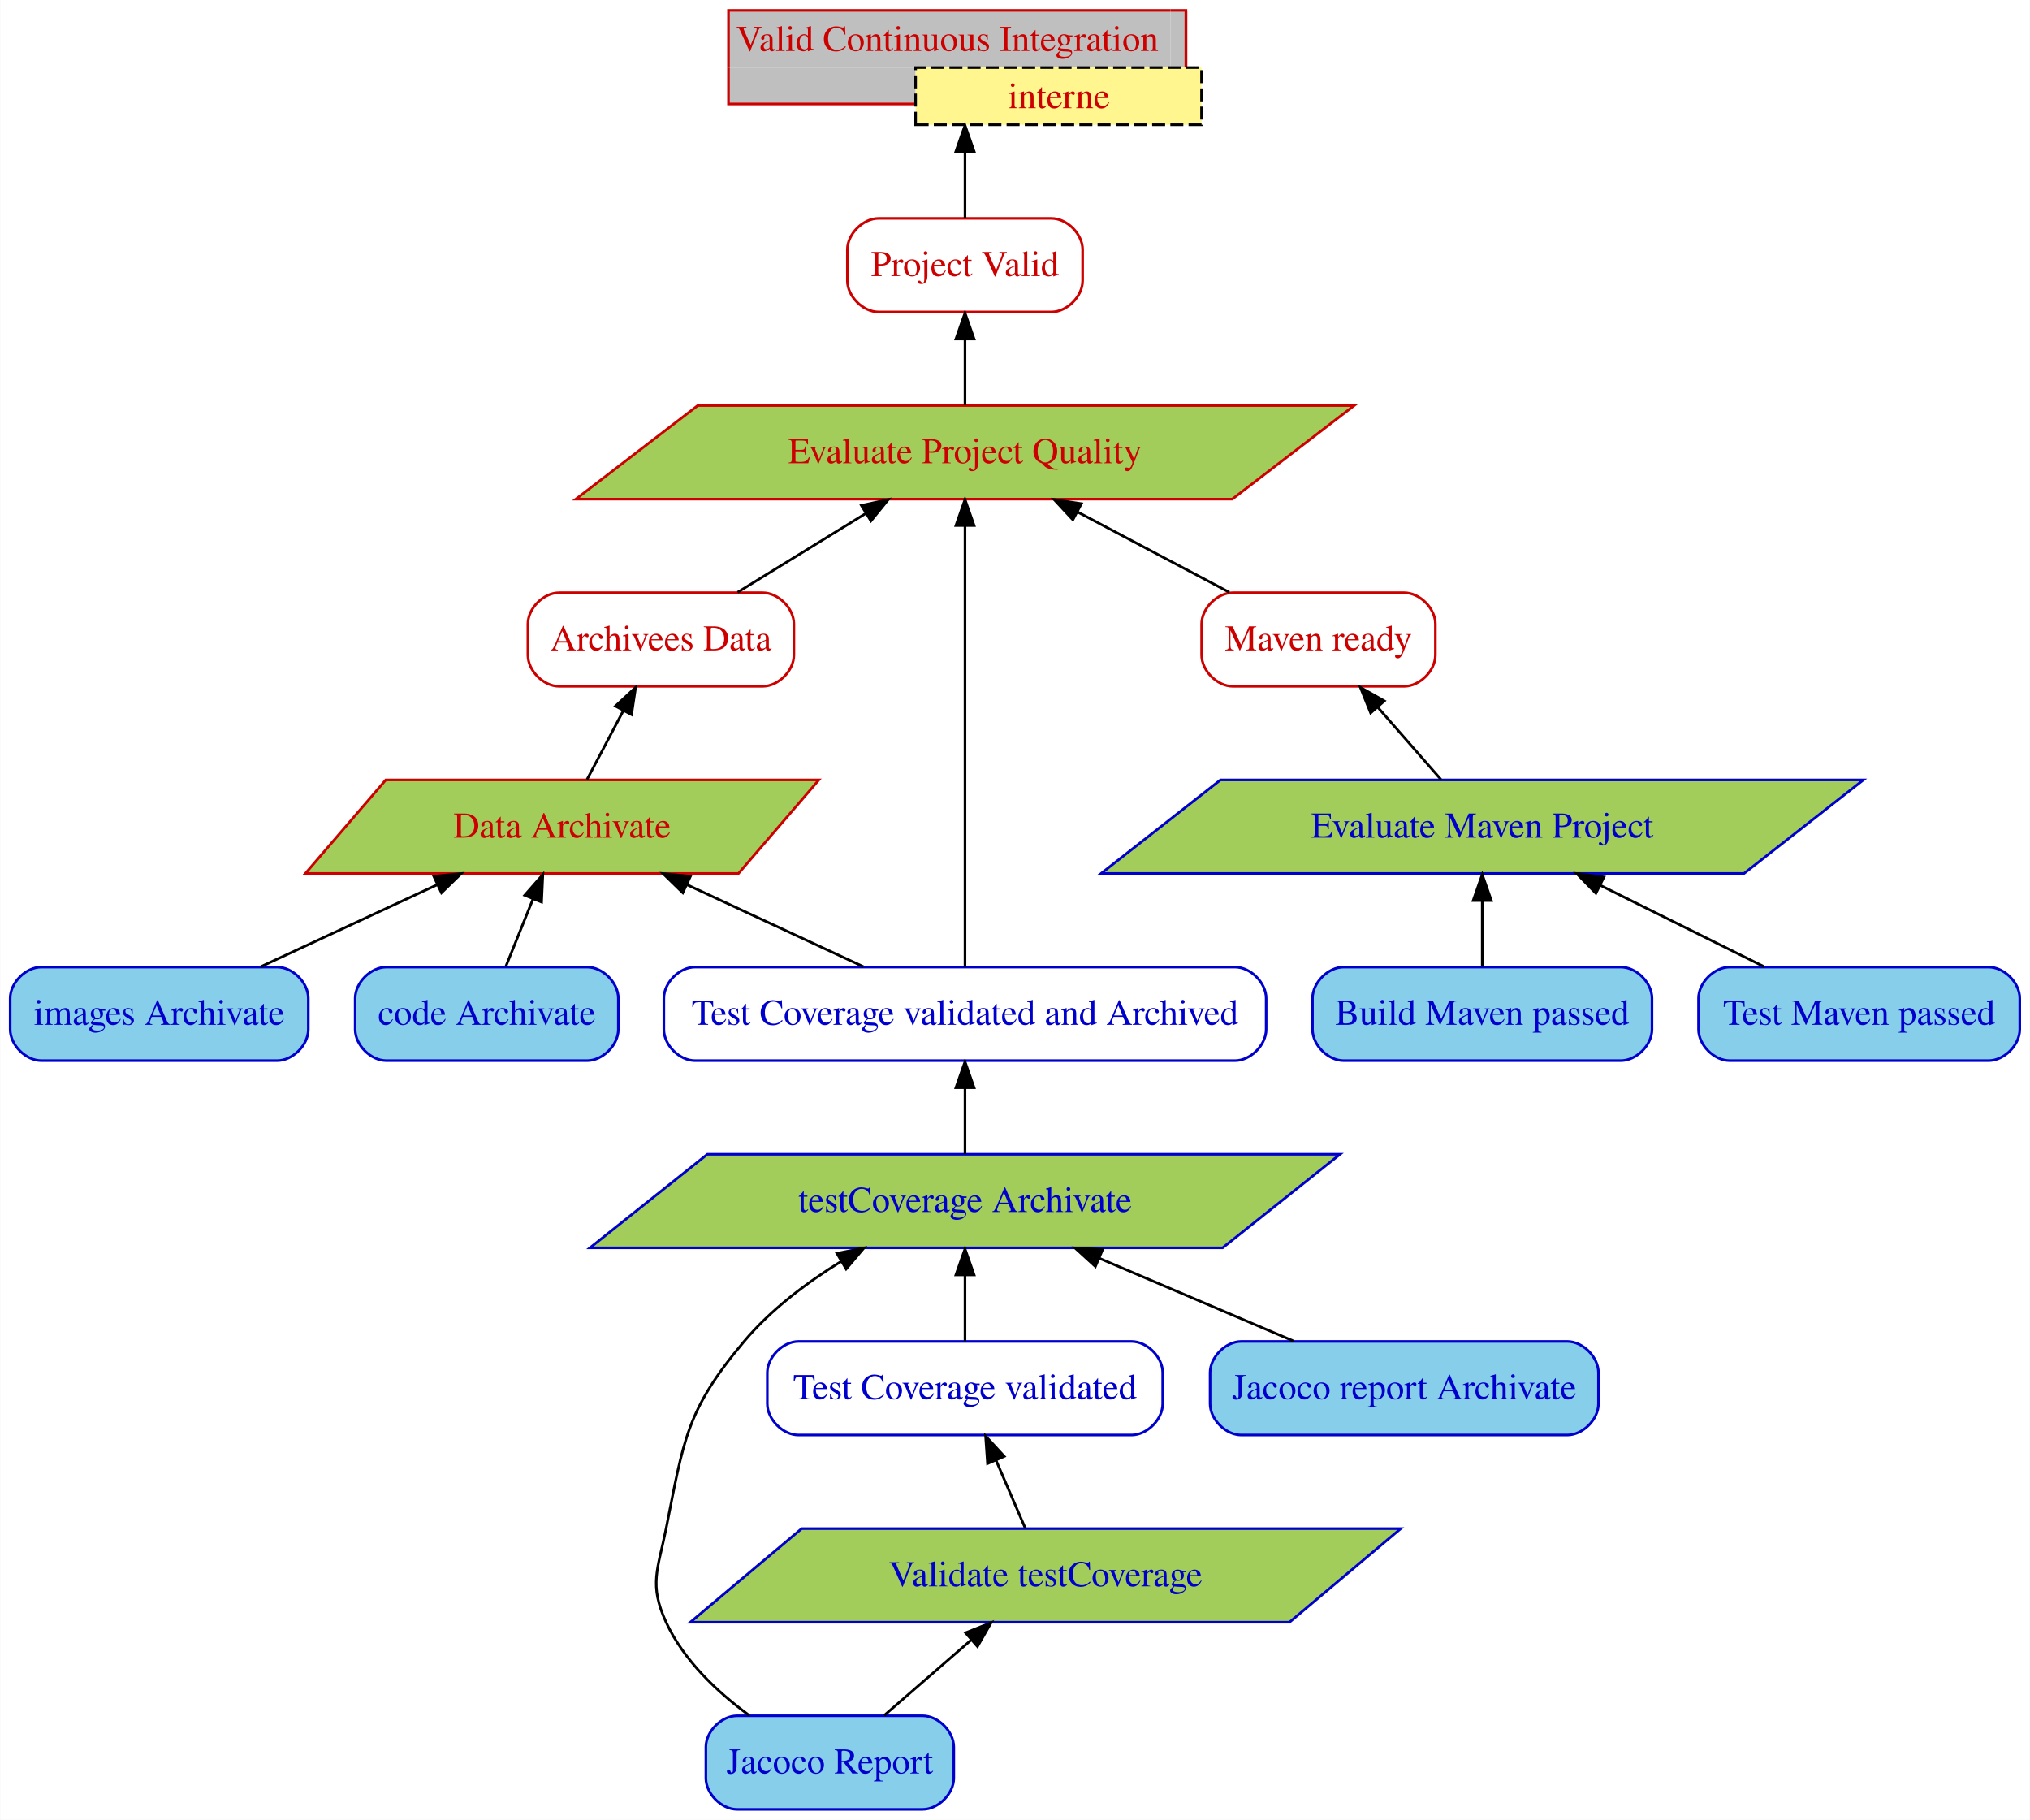
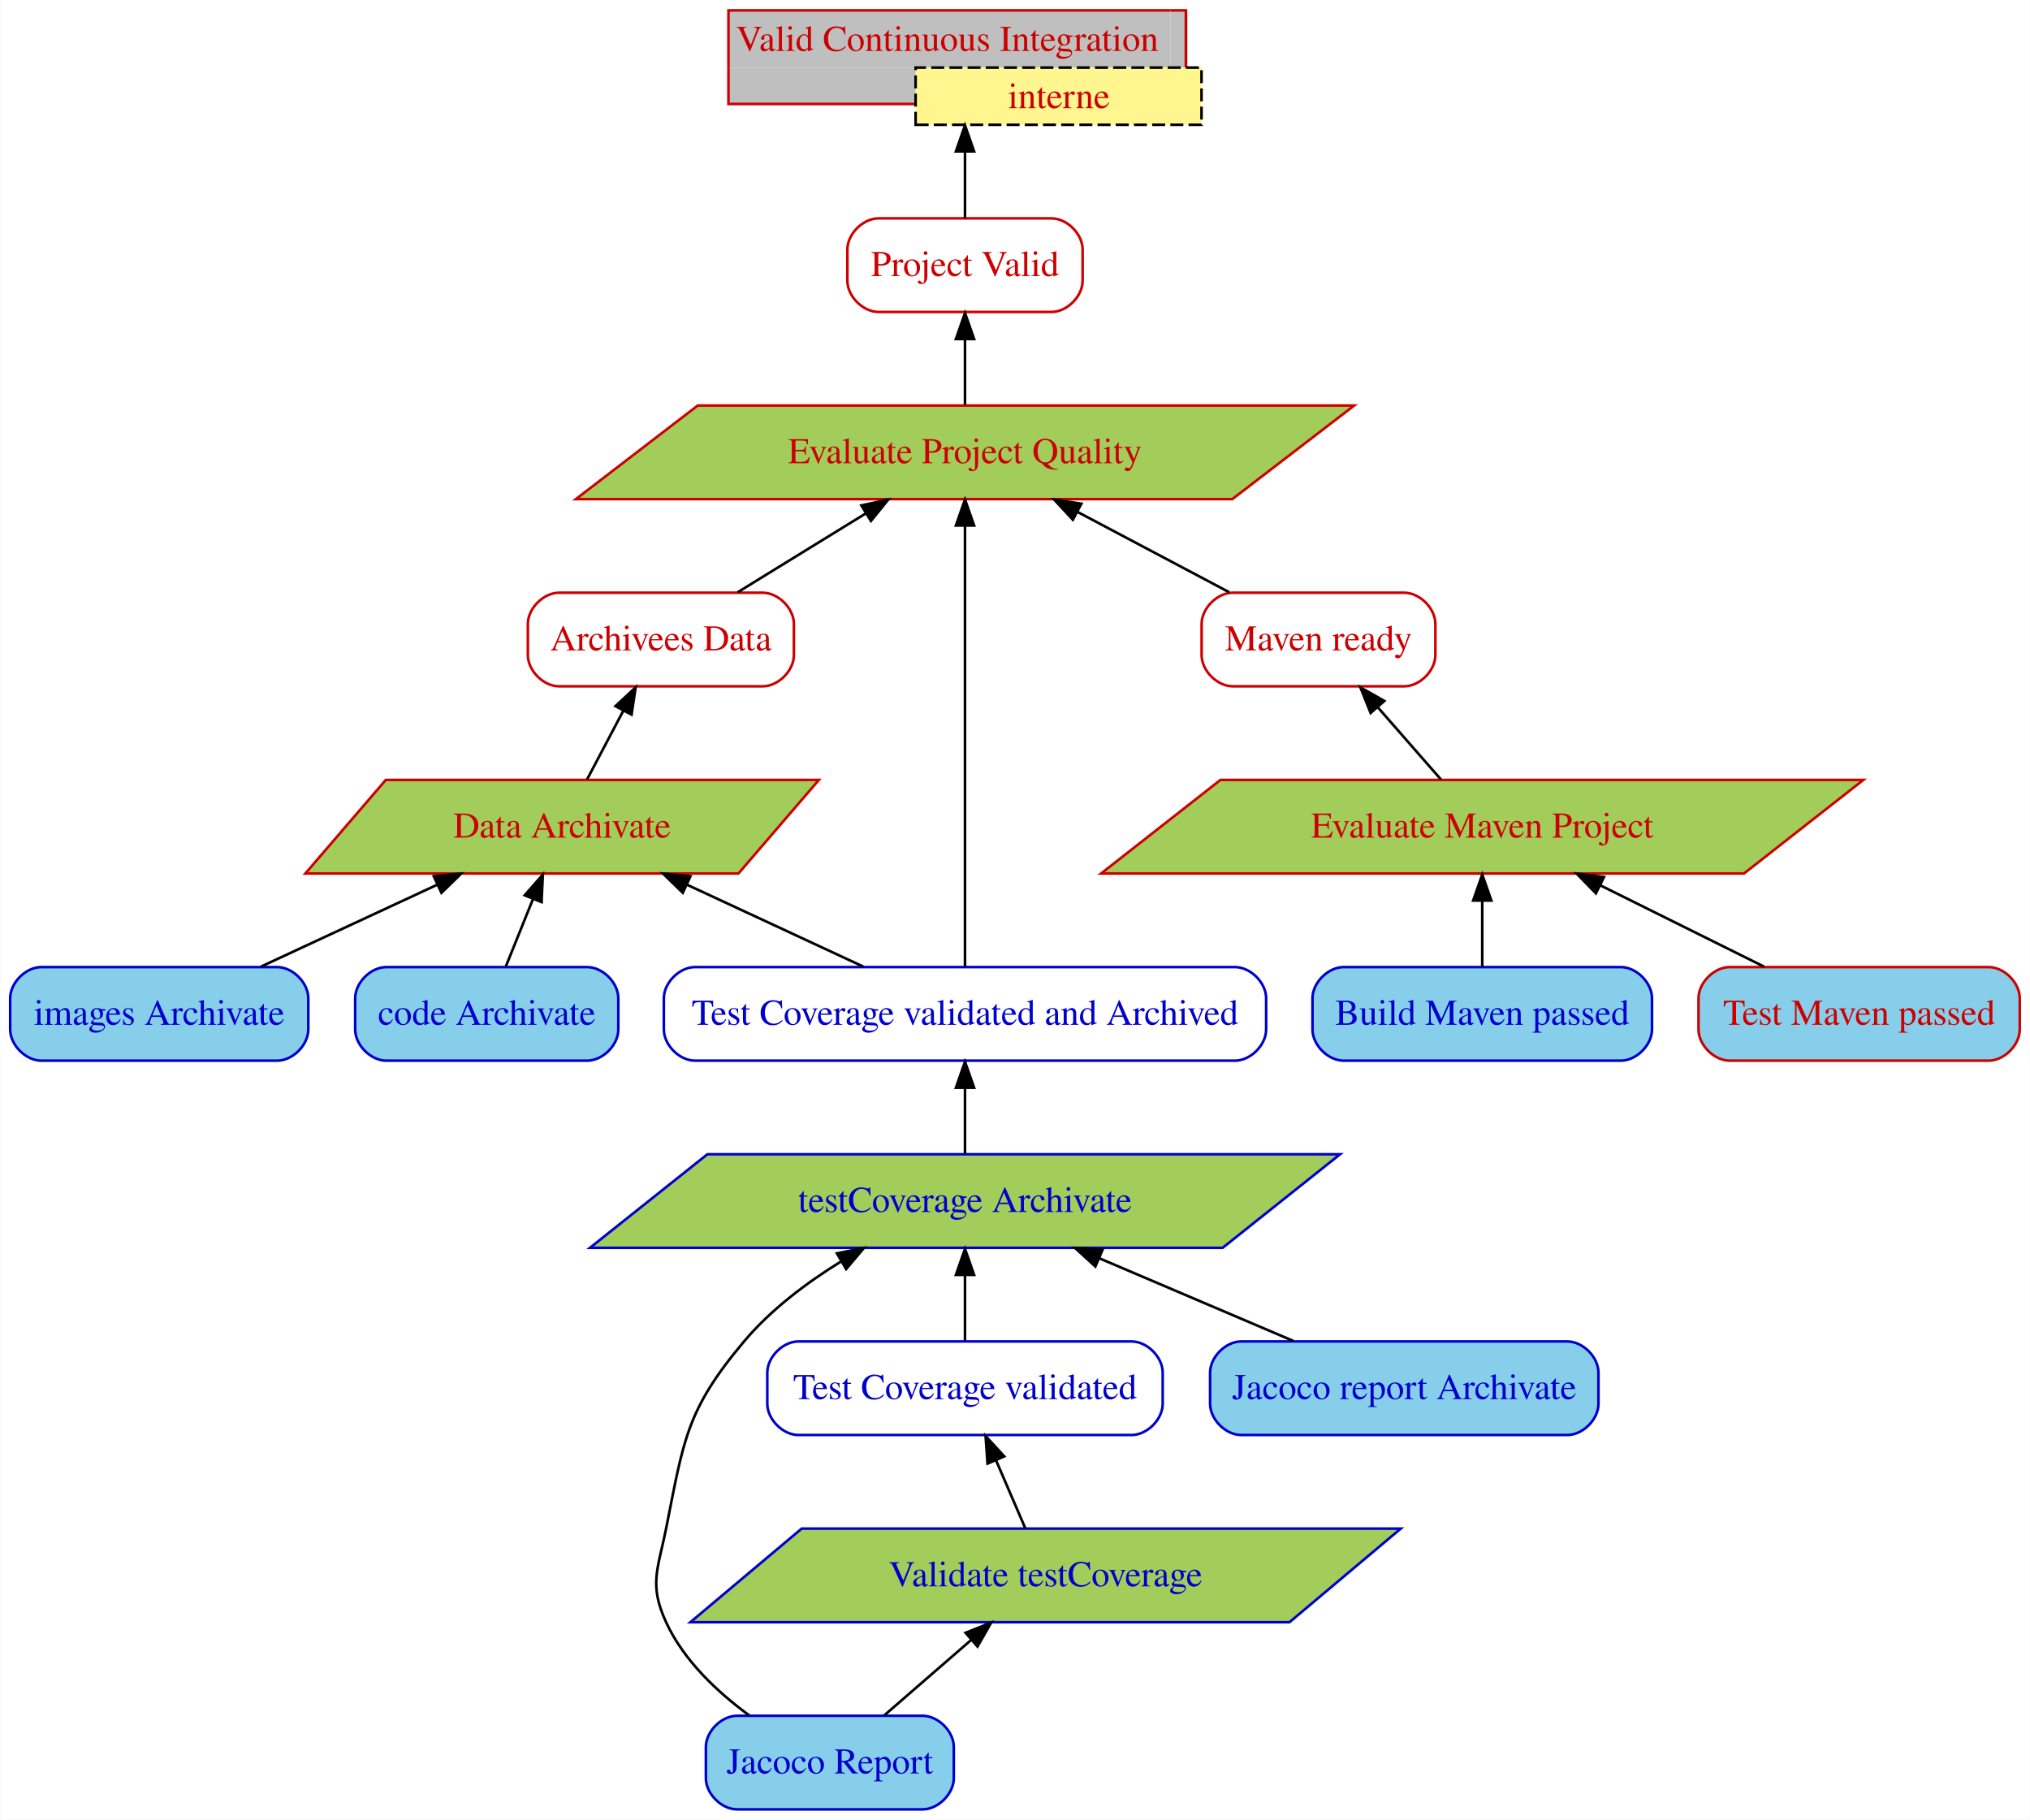
<svg xmlns="http://www.w3.org/2000/svg" width="781px" height="700px" viewBox="0.00 0.00 780.82 700.00">
  <g id="graph0" class="graph" transform="scale(1.0 1.0) rotate(0) translate(4 696)">
    <polygon fill="#ffffff" stroke="transparent" points="-4,4 -4,-696 776.821,-696 776.821,4 -4,4" />
    <g id="node1" class="node">
      <polygon fill="#bfbfbf" stroke="transparent" points="276.174,-670 276.174,-692 446.174,-692 446.174,-670 276.174,-670" />
      <polyline fill="none" stroke="#cd0000" points="446.174,-692 276.174,-692 276.174,-670 " />
      <text text-anchor="start" x="279.13" y="-676.4" font-family="Times,serif" font-size="14.00" fill="#cd0000">Valid Continuous Integration</text>
      <polygon fill="#bfbfbf" stroke="transparent" points="446.174,-670 446.174,-692 452.174,-692 452.174,-670 446.174,-670" />
      <polyline fill="none" stroke="#cd0000" points="452.174,-670 452.174,-692 446.174,-692 " />
      <polyline fill="none" stroke="#cd0000" points="452.174,-692 452.174,-670 " />
      <polygon fill="#bfbfbf" stroke="transparent" points="276.174,-656 276.174,-670 348.174,-670 348.174,-656 276.174,-656" />
      <polyline fill="none" stroke="#cd0000" points="276.174,-670 276.174,-656 348.174,-656 " />
      <polygon fill="#fff68f" stroke="transparent" points="348.174,-648 348.174,-670 458.174,-670 458.174,-648 348.174,-648" />
      <polygon fill="none" stroke="#000000" stroke-dasharray="5,2" points="348.174,-648 348.174,-670 458.174,-670 458.174,-648 348.174,-648" />
      <text text-anchor="start" x="383.738" y="-654.4" font-family="Times,serif" font-size="14.00" fill="#cd0000">interne</text>
    </g>
    <g id="node2" class="node">
      <path fill="transparent" stroke="#cd0000" d="M400.43,-612C400.43,-612 333.917,-612 333.917,-612 327.917,-612 321.917,-606 321.917,-600 321.917,-600 321.917,-588 321.917,-588 321.917,-582 327.917,-576 333.917,-576 333.917,-576 400.43,-576 400.43,-576 406.43,-576 412.43,-582 412.43,-588 412.43,-588 412.43,-600 412.43,-600 412.43,-606 406.43,-612 400.43,-612" />
      <text text-anchor="middle" x="367.174" y="-589.8" font-family="Times,serif" font-size="14.00" fill="#cd0000">Project Valid</text>
    </g>
    <g id="edge1" class="edge">
      <path fill="none" stroke="#000000" d="M367.174,-612.011C367.174,-619.709 367.174,-628.937 367.174,-637.744" />
      <polygon fill="#000000" stroke="#000000" points="363.674,-637.772 367.174,-647.772 370.674,-637.772 363.674,-637.772" />
    </g>
    <g id="node3" class="node">
      <path fill="transparent" stroke="#0000cd" d="M471.034,-324C471.034,-324 263.313,-324 263.313,-324 257.313,-324 251.313,-318 251.313,-312 251.313,-312 251.313,-300 251.313,-300 251.313,-294 257.313,-288 263.313,-288 263.313,-288 471.034,-288 471.034,-288 477.034,-288 483.034,-294 483.034,-300 483.034,-300 483.034,-312 483.034,-312 483.034,-318 477.034,-324 471.034,-324" />
      <text text-anchor="middle" x="367.174" y="-301.8" font-family="Times,serif" font-size="14.00" fill="#0000cd">Test Coverage validated and Archived</text>
    </g>
    <g id="node4" class="node">
      <polygon fill="#a2cd5a" stroke="#cd0000" points="310.956,-396 144.333,-396 113.391,-360 280.015,-360 310.956,-396" />
      <text text-anchor="middle" x="212.174" y="-373.8" font-family="Times,serif" font-size="14.00" fill="#cd0000">Data Archivate</text>
    </g>
    <g id="edge2" class="edge">
      <path fill="none" stroke="#000000" d="M328.061,-324.169C307.422,-333.755 281.925,-345.599 260.106,-355.735" />
      <polygon fill="#000000" stroke="#000000" points="258.6,-352.575 251.005,-359.962 261.549,-358.923 258.6,-352.575" />
    </g>
    <g id="node6" class="node">
      <polygon fill="#a2cd5a" stroke="#cd0000" points="516.894,-540 264.349,-540 217.453,-504 469.998,-504 516.894,-540" />
      <text text-anchor="middle" x="367.174" y="-517.8" font-family="Times,serif" font-size="14.00" fill="#cd0000">Evaluate Project Quality</text>
    </g>
    <g id="edge3" class="edge">
      <path fill="none" stroke="#000000" d="M367.174,-324.045C367.174,-361.606 367.174,-448.446 367.174,-493.59" />
      <polygon fill="#000000" stroke="#000000" points="363.674,-493.855 367.174,-503.855 370.674,-493.855 363.674,-493.855" />
    </g>
    <g id="node5" class="node">
      <path fill="transparent" stroke="#cd0000" d="M289.347,-468C289.347,-468 211,-468 211,-468 205,-468 199,-462 199,-456 199,-456 199,-444 199,-444 199,-438 205,-432 211,-432 211,-432 289.347,-432 289.347,-432 295.347,-432 301.347,-438 301.347,-444 301.347,-444 301.347,-456 301.347,-456 301.347,-462 295.347,-468 289.347,-468" />
      <text text-anchor="middle" x="250.174" y="-445.8" font-family="Times,serif" font-size="14.00" fill="#cd0000">Archivees Data</text>
    </g>
    <g id="edge4" class="edge">
      <path fill="none" stroke="#000000" d="M221.763,-396.169C226.005,-404.207 231.086,-413.833 235.77,-422.708" />
      <polygon fill="#000000" stroke="#000000" points="232.692,-424.377 240.456,-431.587 238.883,-421.109 232.692,-424.377" />
    </g>
    <g id="edge5" class="edge">
      <path fill="none" stroke="#000000" d="M279.698,-468.169C294.663,-477.378 313.012,-488.67 329.034,-498.529" />
      <polygon fill="#000000" stroke="#000000" points="327.308,-501.577 337.659,-503.837 330.977,-495.615 327.308,-501.577" />
    </g>
    <g id="edge6" class="edge">
      <path fill="none" stroke="#000000" d="M367.174,-540.169C367.174,-547.869 367.174,-557.026 367.174,-565.583" />
      <polygon fill="#000000" stroke="#000000" points="363.674,-565.587 367.174,-575.587 370.674,-565.587 363.674,-565.587" />
    </g>
    <g id="node7" class="node">
      <path fill="#87ceeb" stroke="#0000cd" d="M619.484,-324C619.484,-324 512.863,-324 512.863,-324 506.863,-324 500.863,-318 500.863,-312 500.863,-312 500.863,-300 500.863,-300 500.863,-294 506.863,-288 512.863,-288 512.863,-288 619.484,-288 619.484,-288 625.484,-288 631.484,-294 631.484,-300 631.484,-300 631.484,-312 631.484,-312 631.484,-318 625.484,-324 619.484,-324" />
      <text text-anchor="middle" x="566.174" y="-301.8" font-family="Times,serif" font-size="14.00" fill="#0000cd">Build Maven passed</text>
    </g>
    <g id="node8" class="node">
-       <polygon fill="#a2cd5a" stroke="#0000cd" points="712.809,-396 465.468,-396 419.538,-360 666.879,-360 712.809,-396" />
-       <text text-anchor="middle" x="566.174" y="-373.8" font-family="Times,serif" font-size="14.00" fill="#0000cd">Evaluate Maven Project</text>
+       <polygon fill="#a2cd5a" stroke="#cd0000" points="712.809,-396 465.468,-396 419.538,-360 666.879,-360 712.809,-396" />
+       <text text-anchor="middle" x="566.174" y="-373.8" font-family="Times,serif" font-size="14.00" fill="#cd0000">Evaluate Maven Project</text>
    </g>
    <g id="edge7" class="edge">
      <path fill="none" stroke="#000000" d="M566.174,-324.169C566.174,-331.869 566.174,-341.026 566.174,-349.583" />
      <polygon fill="#000000" stroke="#000000" points="562.674,-349.587 566.174,-359.587 569.674,-349.587 562.674,-349.587" />
    </g>
    <g id="node9" class="node">
      <path fill="transparent" stroke="#cd0000" d="M536.138,-468C536.138,-468 470.209,-468 470.209,-468 464.209,-468 458.209,-462 458.209,-456 458.209,-456 458.209,-444 458.209,-444 458.209,-438 464.209,-432 470.209,-432 470.209,-432 536.138,-432 536.138,-432 542.138,-432 548.138,-438 548.138,-444 548.138,-444 548.138,-456 548.138,-456 548.138,-462 542.138,-468 536.138,-468" />
      <text text-anchor="middle" x="503.174" y="-445.8" font-family="Times,serif" font-size="14.00" fill="#cd0000">Maven ready</text>
    </g>
    <g id="edge8" class="edge">
      <path fill="none" stroke="#000000" d="M550.276,-396.169C542.946,-404.546 534.108,-414.647 526.077,-423.825" />
      <polygon fill="#000000" stroke="#000000" points="523.236,-421.756 519.285,-431.587 528.504,-426.366 523.236,-421.756" />
    </g>
    <g id="edge9" class="edge">
      <path fill="none" stroke="#000000" d="M468.855,-468.169C451.138,-477.548 429.339,-489.089 410.475,-499.076" />
      <polygon fill="#000000" stroke="#000000" points="408.681,-496.065 401.481,-503.837 411.957,-502.252 408.681,-496.065" />
    </g>
    <g id="node10" class="node">
      <polygon fill="#a2cd5a" stroke="#0000cd" points="511.48,-252 268.068,-252 222.868,-216 466.279,-216 511.48,-252" />
      <text text-anchor="middle" x="367.174" y="-229.8" font-family="Times,serif" font-size="14.00" fill="#0000cd">testCoverage Archivate</text>
    </g>
    <g id="edge10" class="edge">
      <path fill="none" stroke="#000000" d="M367.174,-252.169C367.174,-259.869 367.174,-269.026 367.174,-277.583" />
      <polygon fill="#000000" stroke="#000000" points="363.674,-277.587 367.174,-287.587 370.674,-277.587 363.674,-277.587" />
    </g>
    <g id="node11" class="node">
      <path fill="transparent" stroke="#0000cd" d="M431.233,-180C431.233,-180 303.115,-180 303.115,-180 297.115,-180 291.115,-174 291.115,-168 291.115,-168 291.115,-156 291.115,-156 291.115,-150 297.115,-144 303.115,-144 303.115,-144 431.233,-144 431.233,-144 437.233,-144 443.233,-150 443.233,-156 443.233,-156 443.233,-168 443.233,-168 443.233,-174 437.233,-180 431.233,-180" />
      <text text-anchor="middle" x="367.174" y="-157.8" font-family="Times,serif" font-size="14.00" fill="#0000cd">Test Coverage validated</text>
    </g>
    <g id="edge11" class="edge">
      <path fill="none" stroke="#000000" d="M367.174,-180.169C367.174,-187.869 367.174,-197.026 367.174,-205.583" />
      <polygon fill="#000000" stroke="#000000" points="363.674,-205.587 367.174,-215.587 370.674,-205.587 363.674,-205.587" />
    </g>
    <g id="node12" class="node">
      <path fill="#87ceeb" stroke="#0000cd" d="M598.881,-180C598.881,-180 473.466,-180 473.466,-180 467.466,-180 461.466,-174 461.466,-168 461.466,-168 461.466,-156 461.466,-156 461.466,-150 467.466,-144 473.466,-144 473.466,-144 598.881,-144 598.881,-144 604.881,-144 610.881,-150 610.881,-156 610.881,-156 610.881,-168 610.881,-168 610.881,-174 604.881,-180 598.881,-180" />
      <text text-anchor="middle" x="536.174" y="-157.8" font-family="Times,serif" font-size="14.00" fill="#0000cd">Jacoco report Archivate</text>
    </g>
    <g id="edge12" class="edge">
      <path fill="none" stroke="#000000" d="M493.528,-180.169C470.825,-189.841 442.728,-201.811 418.799,-212.006" />
      <polygon fill="#000000" stroke="#000000" points="417.341,-208.822 409.513,-215.962 420.084,-215.262 417.341,-208.822" />
    </g>
    <g id="node13" class="node">
      <polygon fill="#a2cd5a" stroke="#0000cd" points="534.82,-108 304.328,-108 261.527,-72 492.019,-72 534.82,-108" />
      <text text-anchor="middle" x="398.174" y="-85.8" font-family="Times,serif" font-size="14.00" fill="#0000cd">Validate testCoverage</text>
    </g>
    <g id="edge13" class="edge">
      <path fill="none" stroke="#000000" d="M390.351,-108.169C386.963,-116.038 382.92,-125.429 379.166,-134.147" />
      <polygon fill="#000000" stroke="#000000" points="375.841,-133.018 375.101,-143.587 382.271,-135.786 375.841,-133.018" />
    </g>
    <g id="node14" class="node">
      <path fill="#87ceeb" stroke="#0000cd" d="M102.521,-324C102.521,-324 11.826,-324 11.826,-324 5.826,-324 -.174,-318 -.174,-312 -.174,-312 -.174,-300 -.174,-300 -.174,-294 5.826,-288 11.826,-288 11.826,-288 102.521,-288 102.521,-288 108.521,-288 114.521,-294 114.521,-300 114.521,-300 114.521,-312 114.521,-312 114.521,-318 108.521,-324 102.521,-324" />
      <text text-anchor="middle" x="57.174" y="-301.8" font-family="Times,serif" font-size="14.00" fill="#0000cd">images Archivate</text>
    </g>
    <g id="edge14" class="edge">
      <path fill="none" stroke="#000000" d="M96.287,-324.169C116.925,-333.755 142.422,-345.599 164.241,-355.735" />
      <polygon fill="#000000" stroke="#000000" points="162.798,-358.923 173.342,-359.962 165.747,-352.575 162.798,-358.923" />
    </g>
    <g id="node15" class="node">
      <path fill="#87ceeb" stroke="#0000cd" d="M350.865,-36C350.865,-36 279.482,-36 279.482,-36 273.482,-36 267.482,-30 267.482,-24 267.482,-24 267.482,-12 267.482,-12 267.482,-6 273.482,0 279.482,0 279.482,0 350.865,0 350.865,0 356.865,0 362.865,-6 362.865,-12 362.865,-12 362.865,-24 362.865,-24 362.865,-30 356.865,-36 350.865,-36" />
      <text text-anchor="middle" x="315.174" y="-13.8" font-family="Times,serif" font-size="14.00" fill="#0000cd">Jacoco Report</text>
    </g>
    <g id="edge16" class="edge">
      <path fill="none" stroke="#000000" d="M284.197,-36.122C271.817,-45.174 258.915,-57.342 252.174,-72 245.488,-86.536 249.036,-92.311 252.174,-108 258.972,-141.994 259.846,-153.481 282.174,-180 292.427,-192.178 306.139,-202.524 319.554,-210.801" />
      <polygon fill="#000000" stroke="#000000" points="317.893,-213.885 328.286,-215.94 321.443,-207.852 317.893,-213.885" />
    </g>
    <g id="edge15" class="edge">
      <path fill="none" stroke="#000000" d="M336.118,-36.169C346.243,-44.952 358.551,-55.629 369.528,-65.151" />
      <polygon fill="#000000" stroke="#000000" points="367.389,-67.928 377.236,-71.837 371.976,-62.641 367.389,-67.928" />
    </g>
    <g id="node16" class="node">
-       <path fill="#87ceeb" stroke="#0000cd" d="M760.969,-324C760.969,-324 661.379,-324 661.379,-324 655.379,-324 649.379,-318 649.379,-312 649.379,-312 649.379,-300 649.379,-300 649.379,-294 655.379,-288 661.379,-288 661.379,-288 760.969,-288 760.969,-288 766.969,-288 772.969,-294 772.969,-300 772.969,-300 772.969,-312 772.969,-312 772.969,-318 766.969,-324 760.969,-324" />
-       <text text-anchor="middle" x="711.174" y="-301.8" font-family="Times,serif" font-size="14.00" fill="#0000cd">Test Maven passed</text>
+       <path fill="#87ceeb" stroke="#cd0000" d="M760.969,-324C760.969,-324 661.379,-324 661.379,-324 655.379,-324 649.379,-318 649.379,-312 649.379,-312 649.379,-300 649.379,-300 649.379,-294 655.379,-288 661.379,-288 661.379,-288 760.969,-288 760.969,-288 766.969,-288 772.969,-294 772.969,-300 772.969,-300 772.969,-312 772.969,-312 772.969,-318 766.969,-324 760.969,-324" />
+       <text text-anchor="middle" x="711.174" y="-301.8" font-family="Times,serif" font-size="14.00" fill="#cd0000">Test Maven passed</text>
    </g>
    <g id="edge17" class="edge">
      <path fill="none" stroke="#000000" d="M674.584,-324.169C655.45,-333.67 631.851,-345.388 611.561,-355.463" />
      <polygon fill="#000000" stroke="#000000" points="609.9,-352.38 602.5,-359.962 613.013,-358.649 609.9,-352.38" />
    </g>
    <g id="node17" class="node">
      <path fill="#87ceeb" stroke="#0000cd" d="M221.795,-324C221.795,-324 144.552,-324 144.552,-324 138.552,-324 132.552,-318 132.552,-312 132.552,-312 132.552,-300 132.552,-300 132.552,-294 138.552,-288 144.552,-288 144.552,-288 221.795,-288 221.795,-288 227.795,-288 233.795,-294 233.795,-300 233.795,-300 233.795,-312 233.795,-312 233.795,-318 227.795,-324 221.795,-324" />
      <text text-anchor="middle" x="183.174" y="-301.8" font-family="Times,serif" font-size="14.00" fill="#0000cd">code Archivate</text>
    </g>
    <g id="edge18" class="edge">
      <path fill="none" stroke="#000000" d="M190.492,-324.169C193.661,-332.038 197.444,-341.429 200.955,-350.147" />
      <polygon fill="#000000" stroke="#000000" points="197.774,-351.618 204.757,-359.587 204.268,-349.003 197.774,-351.618" />
    </g>
  </g>
</svg>
